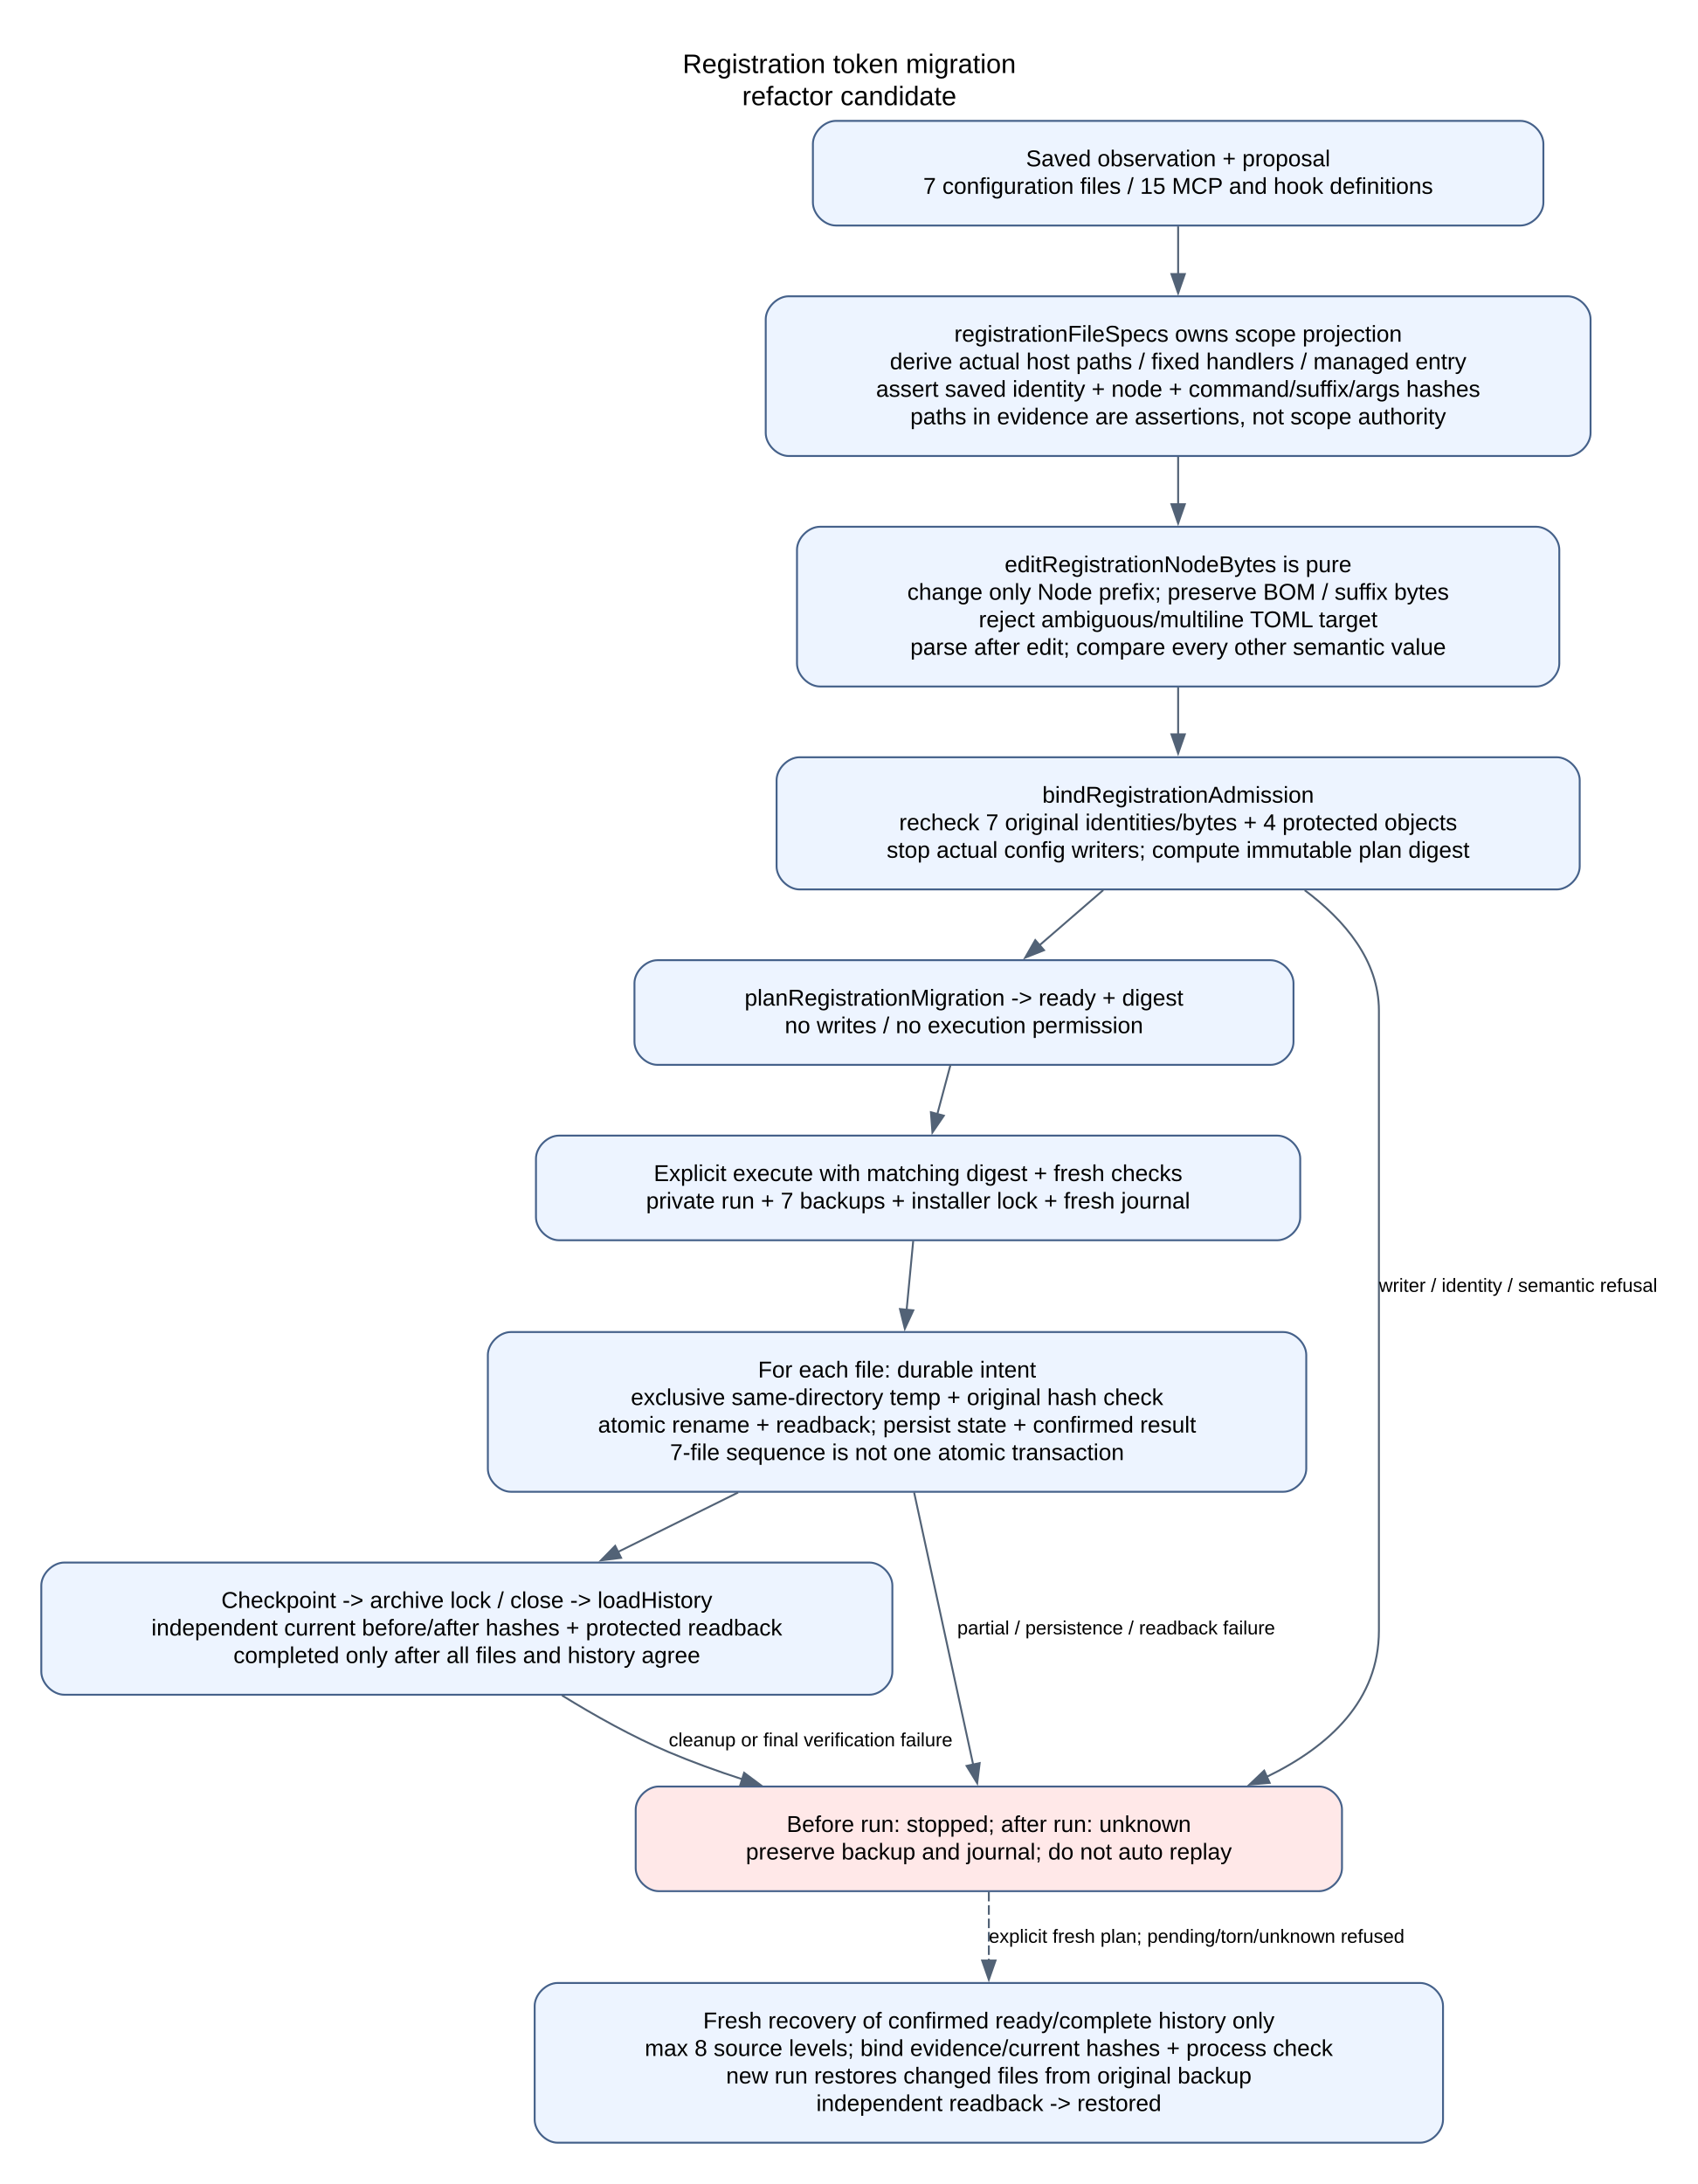
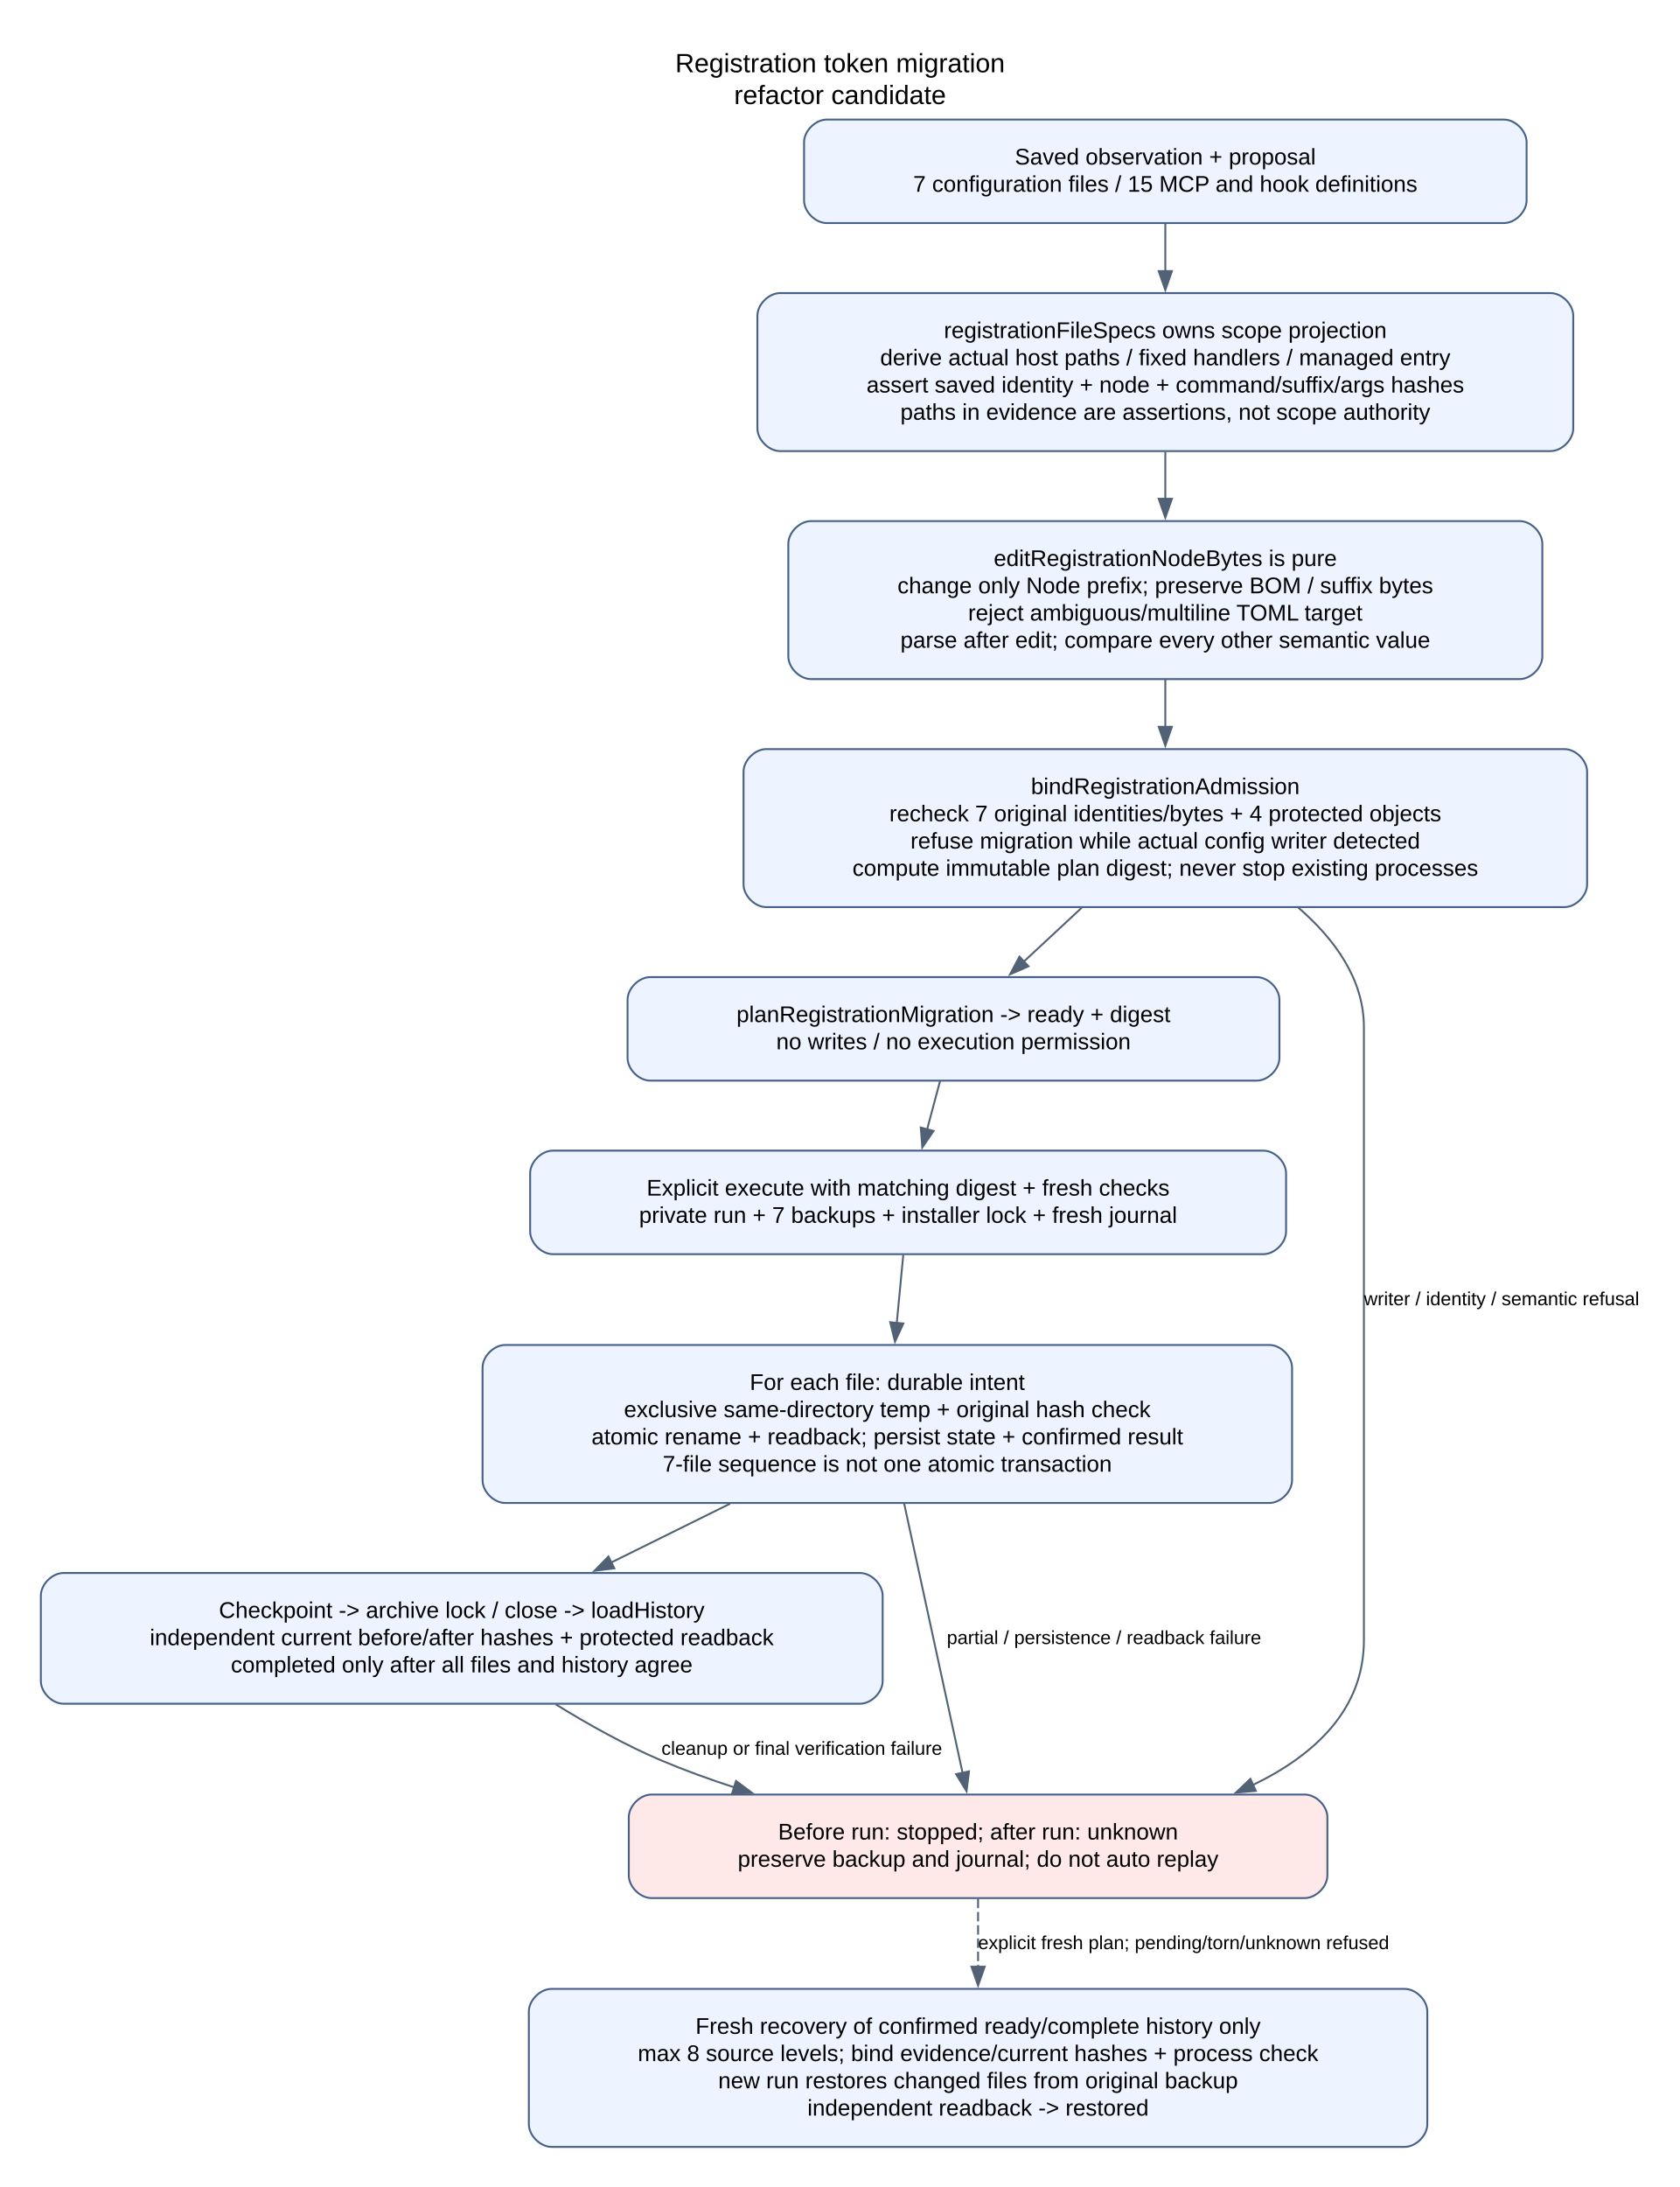
- <svg xmlns="http://www.w3.org/2000/svg" width="888pt" height="1142pt" viewBox="0.00 0.00 888.00 1142.00">
-   <g id="graph0" class="graph" transform="scale(1 1) rotate(0) translate(21.6 1120.4)">
-     <polygon fill="white" stroke="none" points="-21.6,21.6 -21.6,-1120.4 866.75,-1120.4 866.75,21.6 -21.6,21.6" />
-     <text xml:space="preserve" text-anchor="middle" x="422.57" y="-1082.2" font-family="Arial" font-size="14.00">Registration token migration</text>
-     <text xml:space="preserve" text-anchor="middle" x="422.57" y="-1065.4" font-family="Arial" font-size="14.00">refactor candidate</text>
+ <svg xmlns="http://www.w3.org/2000/svg" width="888pt" height="1156pt" viewBox="0.00 0.00 888.00 1156.00">
+   <g id="graph0" class="graph" transform="scale(1 1) rotate(0) translate(21.6 1134.8)">
+     <polygon fill="white" stroke="none" points="-21.6,21.6 -21.6,-1134.8 866.75,-1134.8 866.75,21.6 -21.6,21.6" />
+     <text xml:space="preserve" text-anchor="middle" x="422.57" y="-1096.6" font-family="Arial" font-size="14.00">Registration token migration</text>
+     <text xml:space="preserve" text-anchor="middle" x="422.57" y="-1079.8" font-family="Arial" font-size="14.00">refactor candidate</text>
    <g id="node1" class="node">
-       <path fill="#edf4ff" stroke="#45618a" d="M773.56,-1057.2C773.56,-1057.2 415.53,-1057.2 415.53,-1057.2 409.53,-1057.2 403.53,-1051.2 403.53,-1045.2 403.53,-1045.2 403.53,-1014.48 403.53,-1014.48 403.53,-1008.48 409.53,-1002.48 415.53,-1002.48 415.53,-1002.48 773.56,-1002.48 773.56,-1002.48 779.56,-1002.48 785.56,-1008.48 785.56,-1014.48 785.56,-1014.48 785.56,-1045.2 785.56,-1045.2 785.56,-1051.2 779.56,-1057.2 773.56,-1057.2" />
-       <text xml:space="preserve" text-anchor="middle" x="594.54" y="-1033.44" font-family="Arial" font-size="12.00">Saved observation + proposal</text>
-       <text xml:space="preserve" text-anchor="middle" x="594.54" y="-1019.04" font-family="Arial" font-size="12.00">7 configuration files / 15 MCP and hook definitions</text>
+       <path fill="#edf4ff" stroke="#45618a" d="M773.56,-1071.6C773.56,-1071.6 415.53,-1071.6 415.53,-1071.6 409.53,-1071.6 403.53,-1065.6 403.53,-1059.6 403.53,-1059.6 403.53,-1028.88 403.53,-1028.88 403.53,-1022.88 409.53,-1016.88 415.53,-1016.88 415.53,-1016.88 773.56,-1016.88 773.56,-1016.88 779.56,-1016.88 785.56,-1022.88 785.56,-1028.88 785.56,-1028.88 785.56,-1059.6 785.56,-1059.6 785.56,-1065.6 779.56,-1071.6 773.56,-1071.6" />
+       <text xml:space="preserve" text-anchor="middle" x="594.54" y="-1047.84" font-family="Arial" font-size="12.00">Saved observation + proposal</text>
+       <text xml:space="preserve" text-anchor="middle" x="594.54" y="-1033.44" font-family="Arial" font-size="12.00">7 configuration files / 15 MCP and hook definitions</text>
    </g>
    <g id="node2" class="node">
-       <path fill="#edf4ff" stroke="#45618a" d="M798.23,-965.48C798.23,-965.48 390.86,-965.48 390.86,-965.48 384.86,-965.48 378.86,-959.48 378.86,-953.48 378.86,-953.48 378.86,-893.96 378.86,-893.96 378.86,-887.96 384.86,-881.96 390.86,-881.96 390.86,-881.96 798.23,-881.96 798.23,-881.96 804.23,-881.96 810.23,-887.96 810.23,-893.96 810.23,-893.96 810.23,-953.48 810.23,-953.48 810.23,-959.48 804.23,-965.48 798.23,-965.48" />
-       <text xml:space="preserve" text-anchor="middle" x="594.54" y="-941.72" font-family="Arial" font-size="12.00">registrationFileSpecs owns scope projection</text>
-       <text xml:space="preserve" text-anchor="middle" x="594.54" y="-927.32" font-family="Arial" font-size="12.00">derive actual host paths / fixed handlers / managed entry</text>
-       <text xml:space="preserve" text-anchor="middle" x="594.54" y="-912.92" font-family="Arial" font-size="12.00">assert saved identity + node + command/suffix/args hashes</text>
-       <text xml:space="preserve" text-anchor="middle" x="594.54" y="-898.52" font-family="Arial" font-size="12.00">paths in evidence are assertions, not scope authority</text>
+       <path fill="#edf4ff" stroke="#45618a" d="M798.23,-979.88C798.23,-979.88 390.86,-979.88 390.86,-979.88 384.86,-979.88 378.86,-973.88 378.86,-967.88 378.86,-967.88 378.86,-908.36 378.86,-908.36 378.86,-902.36 384.86,-896.36 390.86,-896.36 390.86,-896.36 798.23,-896.36 798.23,-896.36 804.23,-896.36 810.23,-902.36 810.23,-908.36 810.23,-908.36 810.23,-967.88 810.23,-967.88 810.23,-973.88 804.23,-979.88 798.23,-979.88" />
+       <text xml:space="preserve" text-anchor="middle" x="594.54" y="-956.12" font-family="Arial" font-size="12.00">registrationFileSpecs owns scope projection</text>
+       <text xml:space="preserve" text-anchor="middle" x="594.54" y="-941.72" font-family="Arial" font-size="12.00">derive actual host paths / fixed handlers / managed entry</text>
+       <text xml:space="preserve" text-anchor="middle" x="594.54" y="-927.32" font-family="Arial" font-size="12.00">assert saved identity + node + command/suffix/args hashes</text>
+       <text xml:space="preserve" text-anchor="middle" x="594.54" y="-912.92" font-family="Arial" font-size="12.00">paths in evidence are assertions, not scope authority</text>
    </g>
    <g id="edge1" class="edge">
-       <path fill="none" stroke="#526276" d="M594.54,-1002.03C594.54,-994.32 594.54,-985.63 594.54,-976.95" />
-       <polygon fill="#526276" stroke="#526276" points="598.04,-977.11 594.54,-967.11 591.04,-977.11 598.04,-977.11" />
+       <path fill="none" stroke="#526276" d="M594.54,-1016.43C594.54,-1008.72 594.54,-1000.03 594.54,-991.35" />
+       <polygon fill="#526276" stroke="#526276" points="598.04,-991.51 594.54,-981.51 591.04,-991.51 598.04,-991.51" />
    </g>
    <g id="node3" class="node">
-       <path fill="#edf4ff" stroke="#45618a" d="M781.88,-844.96C781.88,-844.96 407.21,-844.96 407.21,-844.96 401.21,-844.96 395.21,-838.96 395.21,-832.96 395.21,-832.96 395.21,-773.44 395.21,-773.44 395.21,-767.44 401.21,-761.44 407.21,-761.44 407.21,-761.44 781.88,-761.44 781.88,-761.44 787.88,-761.44 793.88,-767.44 793.88,-773.44 793.88,-773.44 793.88,-832.96 793.88,-832.96 793.88,-838.96 787.88,-844.96 781.88,-844.96" />
-       <text xml:space="preserve" text-anchor="middle" x="594.54" y="-821.2" font-family="Arial" font-size="12.00">editRegistrationNodeBytes is pure</text>
-       <text xml:space="preserve" text-anchor="middle" x="594.54" y="-806.8" font-family="Arial" font-size="12.00">change only Node prefix; preserve BOM / suffix bytes</text>
-       <text xml:space="preserve" text-anchor="middle" x="594.54" y="-792.4" font-family="Arial" font-size="12.00">reject ambiguous/multiline TOML target</text>
-       <text xml:space="preserve" text-anchor="middle" x="594.54" y="-778" font-family="Arial" font-size="12.00">parse after edit; compare every other semantic value</text>
+       <path fill="#edf4ff" stroke="#45618a" d="M781.88,-859.36C781.88,-859.36 407.21,-859.36 407.21,-859.36 401.21,-859.36 395.21,-853.36 395.21,-847.36 395.21,-847.36 395.21,-787.84 395.21,-787.84 395.21,-781.84 401.21,-775.84 407.21,-775.84 407.21,-775.84 781.88,-775.84 781.88,-775.84 787.88,-775.84 793.88,-781.84 793.88,-787.84 793.88,-787.84 793.88,-847.36 793.88,-847.36 793.88,-853.36 787.88,-859.36 781.88,-859.36" />
+       <text xml:space="preserve" text-anchor="middle" x="594.54" y="-835.6" font-family="Arial" font-size="12.00">editRegistrationNodeBytes is pure</text>
+       <text xml:space="preserve" text-anchor="middle" x="594.54" y="-821.2" font-family="Arial" font-size="12.00">change only Node prefix; preserve BOM / suffix bytes</text>
+       <text xml:space="preserve" text-anchor="middle" x="594.54" y="-806.8" font-family="Arial" font-size="12.00">reject ambiguous/multiline TOML target</text>
+       <text xml:space="preserve" text-anchor="middle" x="594.54" y="-792.4" font-family="Arial" font-size="12.00">parse after edit; compare every other semantic value</text>
    </g>
    <g id="edge2" class="edge">
-       <path fill="none" stroke="#526276" d="M594.54,-881.6C594.54,-873.51 594.54,-864.92 594.54,-856.52" />
-       <polygon fill="#526276" stroke="#526276" points="598.04,-856.76 594.54,-846.76 591.04,-856.76 598.04,-856.76" />
+       <path fill="none" stroke="#526276" d="M594.54,-896C594.54,-887.91 594.54,-879.32 594.54,-870.92" />
+       <polygon fill="#526276" stroke="#526276" points="598.04,-871.16 594.54,-861.16 591.04,-871.16 598.04,-871.16" />
    </g>
    <g id="node4" class="node">
-       <path fill="#edf4ff" stroke="#45618a" d="M792.55,-724.44C792.55,-724.44 396.54,-724.44 396.54,-724.44 390.54,-724.44 384.54,-718.44 384.54,-712.44 384.54,-712.44 384.54,-667.32 384.54,-667.32 384.54,-661.32 390.54,-655.32 396.54,-655.32 396.54,-655.32 792.55,-655.32 792.55,-655.32 798.55,-655.32 804.55,-661.32 804.55,-667.32 804.55,-667.32 804.55,-712.44 804.55,-712.44 804.55,-718.44 798.55,-724.44 792.55,-724.44" />
-       <text xml:space="preserve" text-anchor="middle" x="594.54" y="-700.68" font-family="Arial" font-size="12.00">bindRegistrationAdmission</text>
-       <text xml:space="preserve" text-anchor="middle" x="594.54" y="-686.28" font-family="Arial" font-size="12.00">recheck 7 original identities/bytes + 4 protected objects</text>
-       <text xml:space="preserve" text-anchor="middle" x="594.54" y="-671.88" font-family="Arial" font-size="12.00">stop actual config writers; compute immutable plan digest</text>
+       <path fill="#edf4ff" stroke="#45618a" d="M805.56,-738.84C805.56,-738.84 383.53,-738.84 383.53,-738.84 377.53,-738.84 371.53,-732.84 371.53,-726.84 371.53,-726.84 371.53,-667.32 371.53,-667.32 371.53,-661.32 377.53,-655.32 383.53,-655.32 383.53,-655.32 805.56,-655.32 805.56,-655.32 811.56,-655.32 817.56,-661.32 817.56,-667.32 817.56,-667.32 817.56,-726.84 817.56,-726.84 817.56,-732.84 811.56,-738.84 805.56,-738.84" />
+       <text xml:space="preserve" text-anchor="middle" x="594.54" y="-715.08" font-family="Arial" font-size="12.00">bindRegistrationAdmission</text>
+       <text xml:space="preserve" text-anchor="middle" x="594.54" y="-700.68" font-family="Arial" font-size="12.00">recheck 7 original identities/bytes + 4 protected objects</text>
+       <text xml:space="preserve" text-anchor="middle" x="594.54" y="-686.28" font-family="Arial" font-size="12.00">refuse migration while actual config writer detected</text>
+       <text xml:space="preserve" text-anchor="middle" x="594.54" y="-671.88" font-family="Arial" font-size="12.00">compute immutable plan digest; never stop existing processes</text>
    </g>
    <g id="edge3" class="edge">
-       <path fill="none" stroke="#526276" d="M594.54,-761.06C594.54,-752.98 594.54,-744.46 594.54,-736.25" />
-       <polygon fill="#526276" stroke="#526276" points="598.04,-736.44 594.54,-726.44 591.04,-736.44 598.04,-736.44" />
+       <path fill="none" stroke="#526276" d="M594.54,-775.48C594.54,-767.39 594.54,-758.8 594.54,-750.4" />
+       <polygon fill="#526276" stroke="#526276" points="598.04,-750.64 594.54,-740.64 591.04,-750.64 598.04,-750.64" />
    </g>
    <g id="node5" class="node">
      <path fill="#edf4ff" stroke="#45618a" d="M642.87,-618.32C642.87,-618.32 322.21,-618.32 322.21,-618.32 316.21,-618.32 310.21,-612.32 310.21,-606.32 310.21,-606.32 310.21,-575.6 310.21,-575.6 310.21,-569.6 316.21,-563.6 322.21,-563.6 322.21,-563.6 642.87,-563.6 642.87,-563.6 648.87,-563.6 654.87,-569.6 654.87,-575.6 654.87,-575.6 654.87,-606.32 654.87,-606.32 654.87,-612.32 648.87,-618.32 642.87,-618.32" />
      <text xml:space="preserve" text-anchor="middle" x="482.54" y="-594.56" font-family="Arial" font-size="12.00">planRegistrationMigration -&gt; ready + digest</text>
      <text xml:space="preserve" text-anchor="middle" x="482.54" y="-580.16" font-family="Arial" font-size="12.00">no writes / no execution permission</text>
    </g>
    <g id="edge4" class="edge">
-       <path fill="none" stroke="#526276" d="M555.37,-654.98C544.52,-645.59 532.74,-635.4 521.88,-626" />
-       <polygon fill="#526276" stroke="#526276" points="524.4,-623.55 514.55,-619.65 519.82,-628.84 524.4,-623.55" />
+       <path fill="none" stroke="#526276" d="M550.28,-654.93C540.16,-645.52 529.5,-635.61 519.72,-626.52" />
+       <polygon fill="#526276" stroke="#526276" points="522.19,-624.04 512.48,-619.79 517.42,-629.16 522.19,-624.04" />
    </g>
    <g id="node9" class="node">
      <path fill="#ffe8e8" stroke="#45618a" d="M668.23,-186.24C668.23,-186.24 322.86,-186.24 322.86,-186.24 316.86,-186.24 310.86,-180.24 310.86,-174.24 310.86,-174.24 310.86,-143.52 310.86,-143.52 310.86,-137.52 316.86,-131.52 322.86,-131.52 322.86,-131.52 668.23,-131.52 668.23,-131.52 674.23,-131.52 680.23,-137.52 680.23,-143.52 680.23,-143.52 680.23,-174.24 680.23,-174.24 680.23,-180.24 674.23,-186.24 668.23,-186.24" />
      <text xml:space="preserve" text-anchor="middle" x="495.54" y="-162.48" font-family="Arial" font-size="12.00">Before run: stopped; after run: unknown</text>
      <text xml:space="preserve" text-anchor="middle" x="495.54" y="-148.08" font-family="Arial" font-size="12.00">preserve backup and journal; do not auto replay</text>
    </g>
    <g id="edge8" class="edge">
-       <path fill="none" stroke="#526276" d="M660.74,-654.91C681.71,-639.19 699.54,-618.13 699.54,-591.96 699.54,-591.96 699.54,-591.96 699.54,-267.8 699.54,-231.49 673.98,-207.36 640.95,-191.34" />
+       <path fill="none" stroke="#526276" d="M664.87,-655.06C684,-638.49 699.54,-617.25 699.54,-591.96 699.54,-591.96 699.54,-591.96 699.54,-267.8 699.54,-231.49 673.98,-207.36 640.95,-191.34" />
      <polygon fill="#526276" stroke="#526276" points="642.41,-188.16 631.86,-187.25 639.54,-194.55 642.41,-188.16" />
      <text xml:space="preserve" text-anchor="middle" x="772.35" y="-444.88" font-family="Arial" font-size="10.00">writer / identity / semantic refusal</text>
    </g>
    <g id="node6" class="node">
      <path fill="#edf4ff" stroke="#45618a" d="M646.39,-526.6C646.39,-526.6 270.7,-526.6 270.7,-526.6 264.7,-526.6 258.7,-520.6 258.7,-514.6 258.7,-514.6 258.7,-483.88 258.7,-483.88 258.7,-477.88 264.7,-471.88 270.7,-471.88 270.7,-471.88 646.39,-471.88 646.39,-471.88 652.39,-471.88 658.39,-477.88 658.39,-483.88 658.39,-483.88 658.39,-514.6 658.39,-514.6 658.39,-520.6 652.39,-526.6 646.39,-526.6" />
      <text xml:space="preserve" text-anchor="middle" x="458.54" y="-502.84" font-family="Arial" font-size="12.00">Explicit execute with matching digest + fresh checks</text>
      <text xml:space="preserve" text-anchor="middle" x="458.54" y="-488.44" font-family="Arial" font-size="12.00">private run + 7 backups + installer lock + fresh journal</text>
    </g>
    <g id="edge5" class="edge">
      <path fill="none" stroke="#526276" d="M475.47,-563.53C473.32,-555.48 470.91,-546.47 468.6,-537.83" />
      <polygon fill="#526276" stroke="#526276" points="472,-537.01 466.04,-528.26 465.24,-538.82 472,-537.01" />
    </g>
    <g id="node7" class="node">
      <path fill="#edf4ff" stroke="#45618a" d="M649.55,-423.88C649.55,-423.88 245.54,-423.88 245.54,-423.88 239.54,-423.88 233.54,-417.88 233.54,-411.88 233.54,-411.88 233.54,-352.36 233.54,-352.36 233.54,-346.36 239.54,-340.36 245.54,-340.36 245.54,-340.36 649.55,-340.36 649.55,-340.36 655.55,-340.36 661.55,-346.36 661.55,-352.36 661.55,-352.36 661.55,-411.88 661.55,-411.88 661.55,-417.88 655.55,-423.88 649.55,-423.88" />
      <text xml:space="preserve" text-anchor="middle" x="447.54" y="-400.12" font-family="Arial" font-size="12.00">For each file: durable intent</text>
      <text xml:space="preserve" text-anchor="middle" x="447.54" y="-385.72" font-family="Arial" font-size="12.00">exclusive same-directory temp + original hash check</text>
      <text xml:space="preserve" text-anchor="middle" x="447.54" y="-371.32" font-family="Arial" font-size="12.00">atomic rename + readback; persist state + confirmed result</text>
      <text xml:space="preserve" text-anchor="middle" x="447.54" y="-356.92" font-family="Arial" font-size="12.00">7-file sequence is not one atomic transaction</text>
    </g>
    <g id="edge6" class="edge">
      <path fill="none" stroke="#526276" d="M455.99,-471.54C454.96,-460.76 453.74,-447.93 452.54,-435.43" />
      <polygon fill="#526276" stroke="#526276" points="456.04,-435.24 451.61,-425.62 449.07,-435.91 456.04,-435.24" />
    </g>
    <g id="node8" class="node">
      <path fill="#edf4ff" stroke="#45618a" d="M433.09,-303.36C433.09,-303.36 12,-303.36 12,-303.36 6,-303.36 0,-297.36 0,-291.36 0,-291.36 0,-246.24 0,-246.24 0,-240.24 6,-234.24 12,-234.24 12,-234.24 433.09,-234.24 433.09,-234.24 439.09,-234.24 445.09,-240.24 445.09,-246.24 445.09,-246.24 445.09,-291.36 445.09,-291.36 445.09,-297.36 439.09,-303.36 433.09,-303.36" />
      <text xml:space="preserve" text-anchor="middle" x="222.54" y="-279.6" font-family="Arial" font-size="12.00">Checkpoint -&gt; archive lock / close -&gt; loadHistory</text>
      <text xml:space="preserve" text-anchor="middle" x="222.54" y="-265.2" font-family="Arial" font-size="12.00">independent current before/after hashes + protected readback</text>
      <text xml:space="preserve" text-anchor="middle" x="222.54" y="-250.8" font-family="Arial" font-size="12.00">completed only after all files and history agree</text>
    </g>
    <g id="edge7" class="edge">
      <path fill="none" stroke="#526276" d="M364.4,-339.98C343.84,-329.81 321.87,-318.94 301.52,-308.87" />
      <polygon fill="#526276" stroke="#526276" points="303.22,-305.81 292.71,-304.51 300.12,-312.09 303.22,-305.81" />
    </g>
    <g id="edge9" class="edge">
      <path fill="none" stroke="#526276" d="M456.46,-340.02C465.32,-299.19 478.79,-237.11 487.38,-197.53" />
      <polygon fill="#526276" stroke="#526276" points="490.75,-198.5 489.45,-187.99 483.91,-197.02 490.75,-198.5" />
      <text xml:space="preserve" text-anchor="middle" x="562.13" y="-265.8" font-family="Arial" font-size="10.00">partial / persistence / readback failure</text>
    </g>
    <g id="edge10" class="edge">
      <path fill="none" stroke="#526276" d="M272.29,-233.9C289.44,-223.3 309.12,-212.29 328.13,-204.24 340.48,-199.01 353.6,-194.26 366.85,-189.98" />
      <polygon fill="#526276" stroke="#526276" points="367.56,-193.43 376.05,-187.1 365.46,-186.75 367.56,-193.43" />
      <text xml:space="preserve" text-anchor="middle" x="402.34" y="-207.24" font-family="Arial" font-size="10.00">cleanup or final verification failure</text>
    </g>
    <g id="node10" class="node">
      <path fill="#edf4ff" stroke="#45618a" d="M721.07,-83.52C721.07,-83.52 270.02,-83.52 270.02,-83.52 264.02,-83.52 258.02,-77.52 258.02,-71.52 258.02,-71.52 258.02,-12 258.02,-12 258.02,-6 264.02,0 270.02,0 270.02,0 721.07,0 721.07,0 727.07,0 733.07,-6 733.07,-12 733.07,-12 733.07,-71.52 733.07,-71.52 733.07,-77.52 727.07,-83.52 721.07,-83.52" />
      <text xml:space="preserve" text-anchor="middle" x="495.54" y="-59.76" font-family="Arial" font-size="12.00">Fresh recovery of confirmed ready/complete history only</text>
      <text xml:space="preserve" text-anchor="middle" x="495.54" y="-45.36" font-family="Arial" font-size="12.00">max 8 source levels; bind evidence/current hashes + process check</text>
      <text xml:space="preserve" text-anchor="middle" x="495.54" y="-30.96" font-family="Arial" font-size="12.00">new run restores changed files from original backup</text>
      <text xml:space="preserve" text-anchor="middle" x="495.54" y="-16.56" font-family="Arial" font-size="12.00">independent readback -&gt; restored</text>
    </g>
    <g id="edge11" class="edge">
      <path fill="none" stroke="#526276" stroke-dasharray="5,2" d="M495.54,-131.18C495.54,-120.4 495.54,-107.57 495.54,-95.07" />
      <polygon fill="#526276" stroke="#526276" points="499.04,-95.27 495.54,-85.27 492.04,-95.27 499.04,-95.27" />
      <text xml:space="preserve" text-anchor="middle" x="604.22" y="-104.52" font-family="Arial" font-size="10.00">explicit fresh plan; pending/torn/unknown refused</text>
    </g>
  </g>
</svg>
